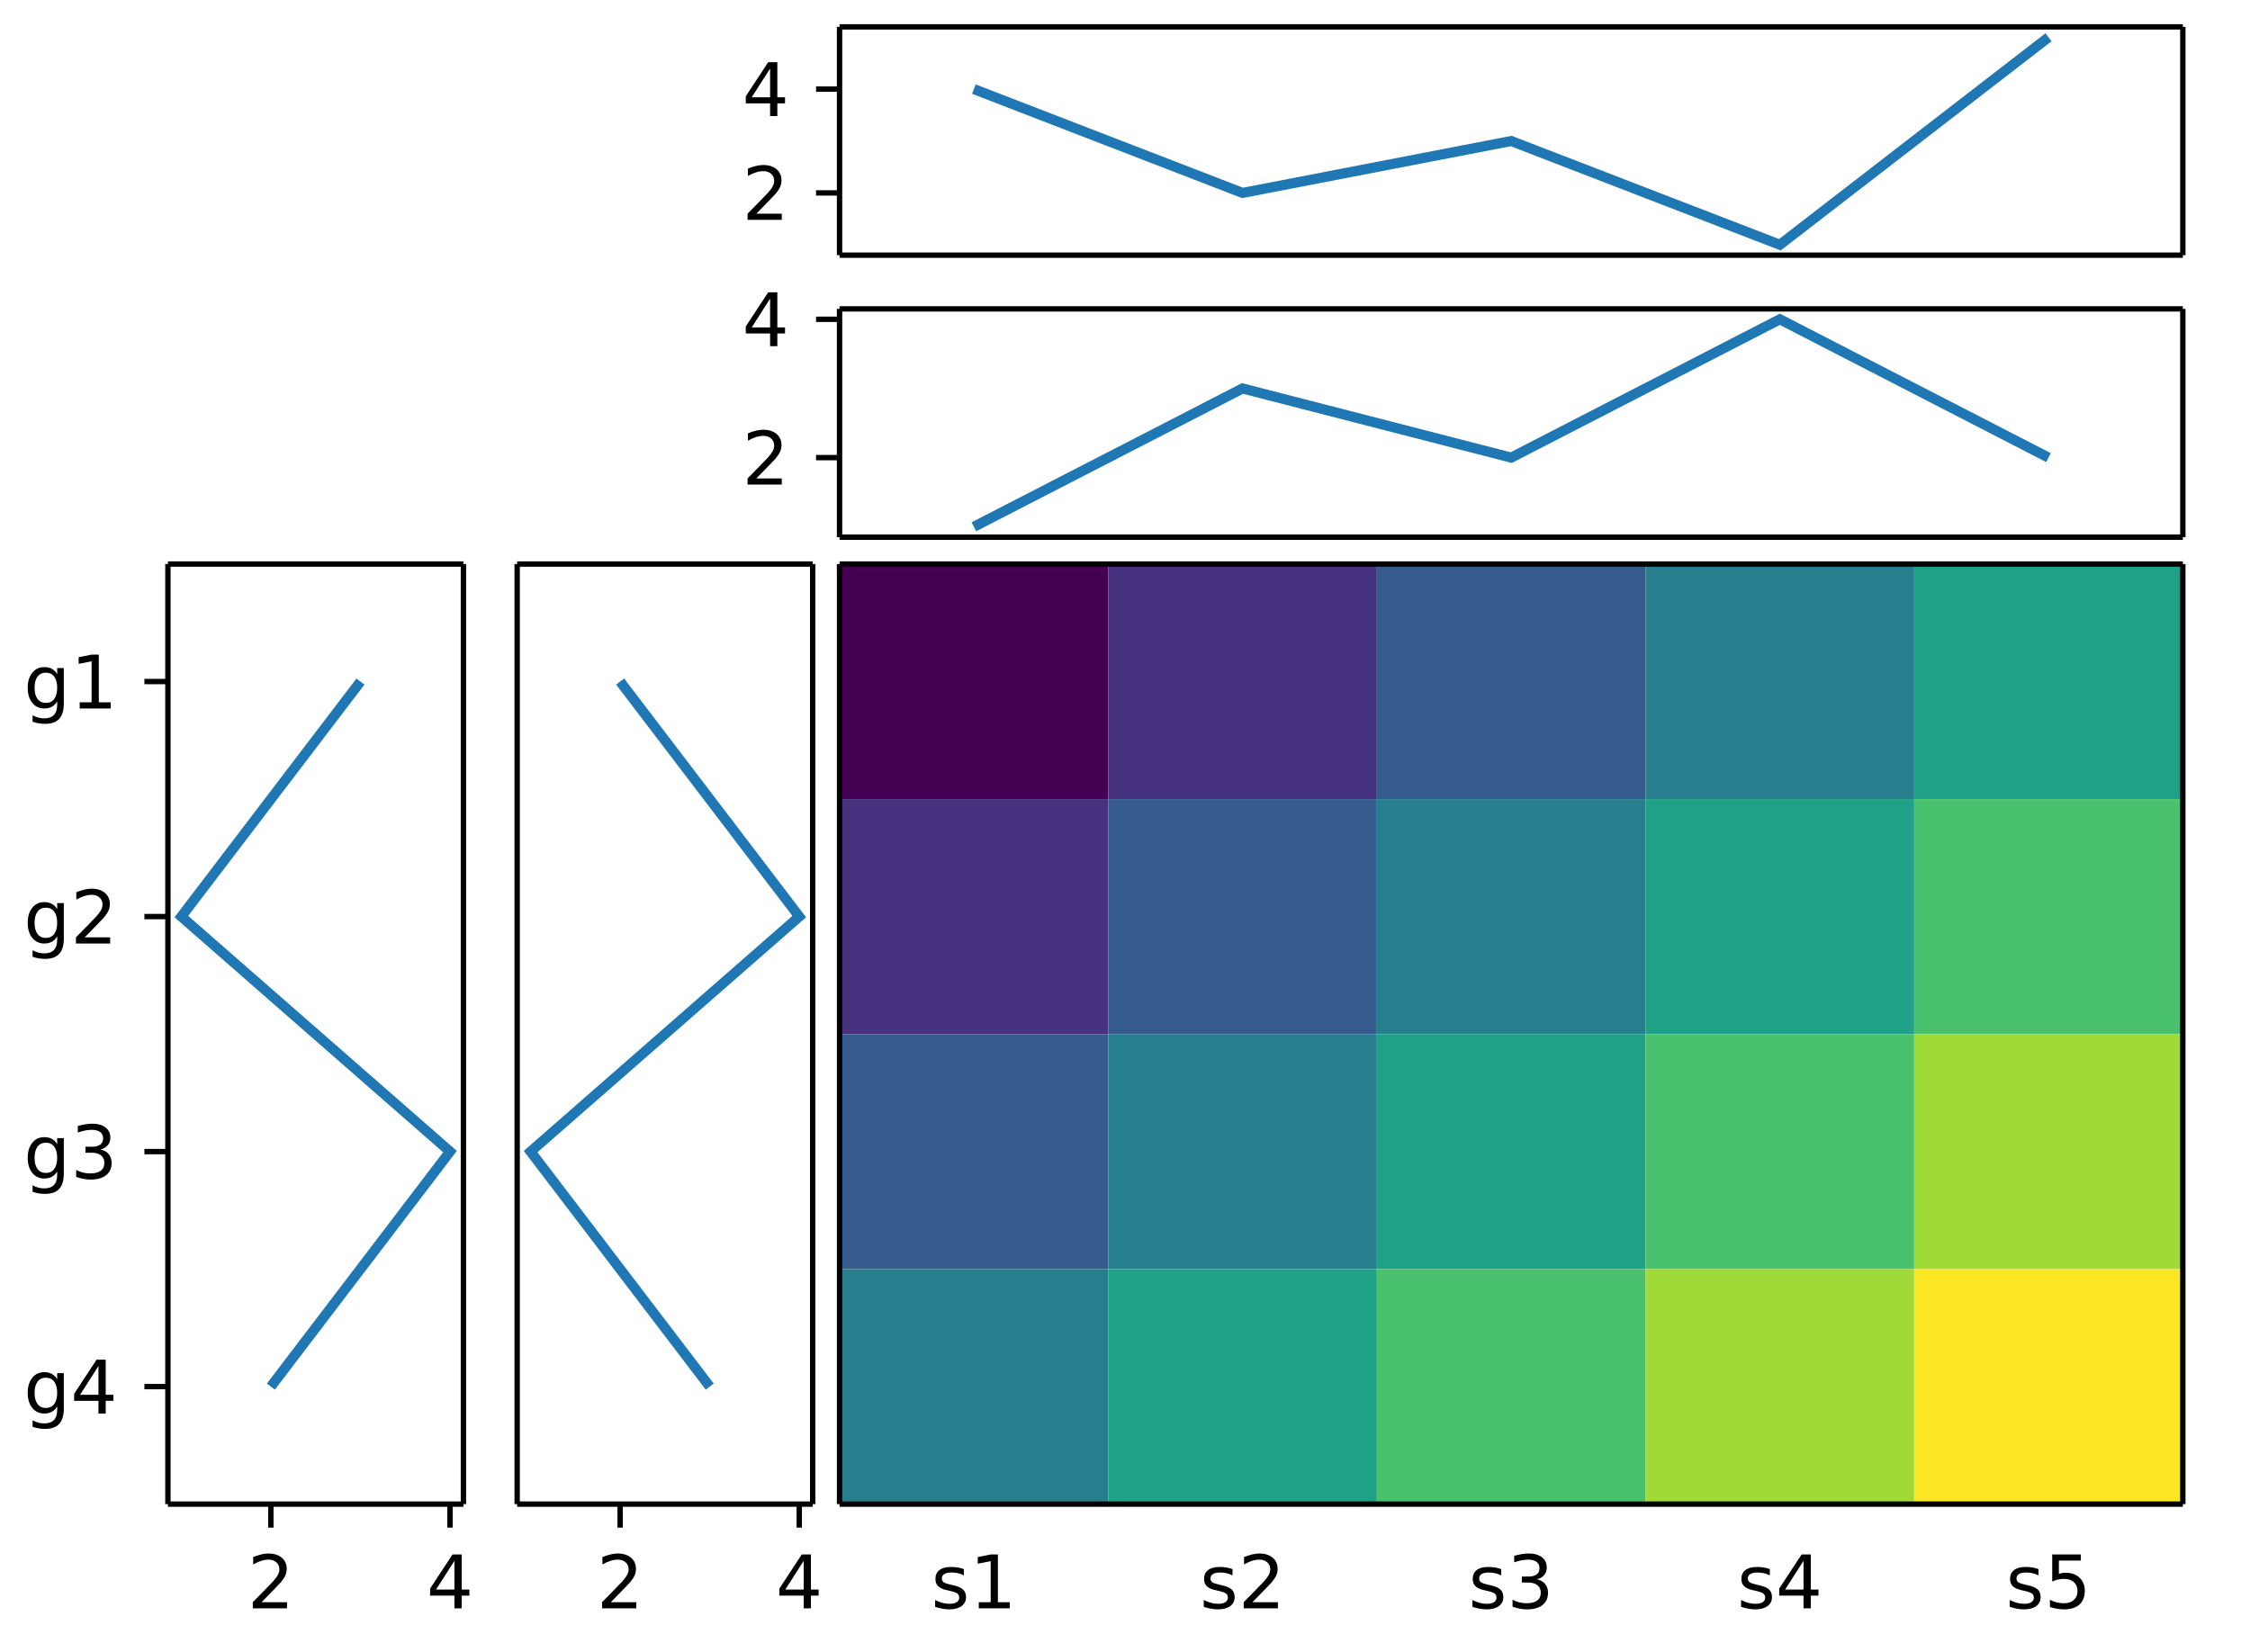
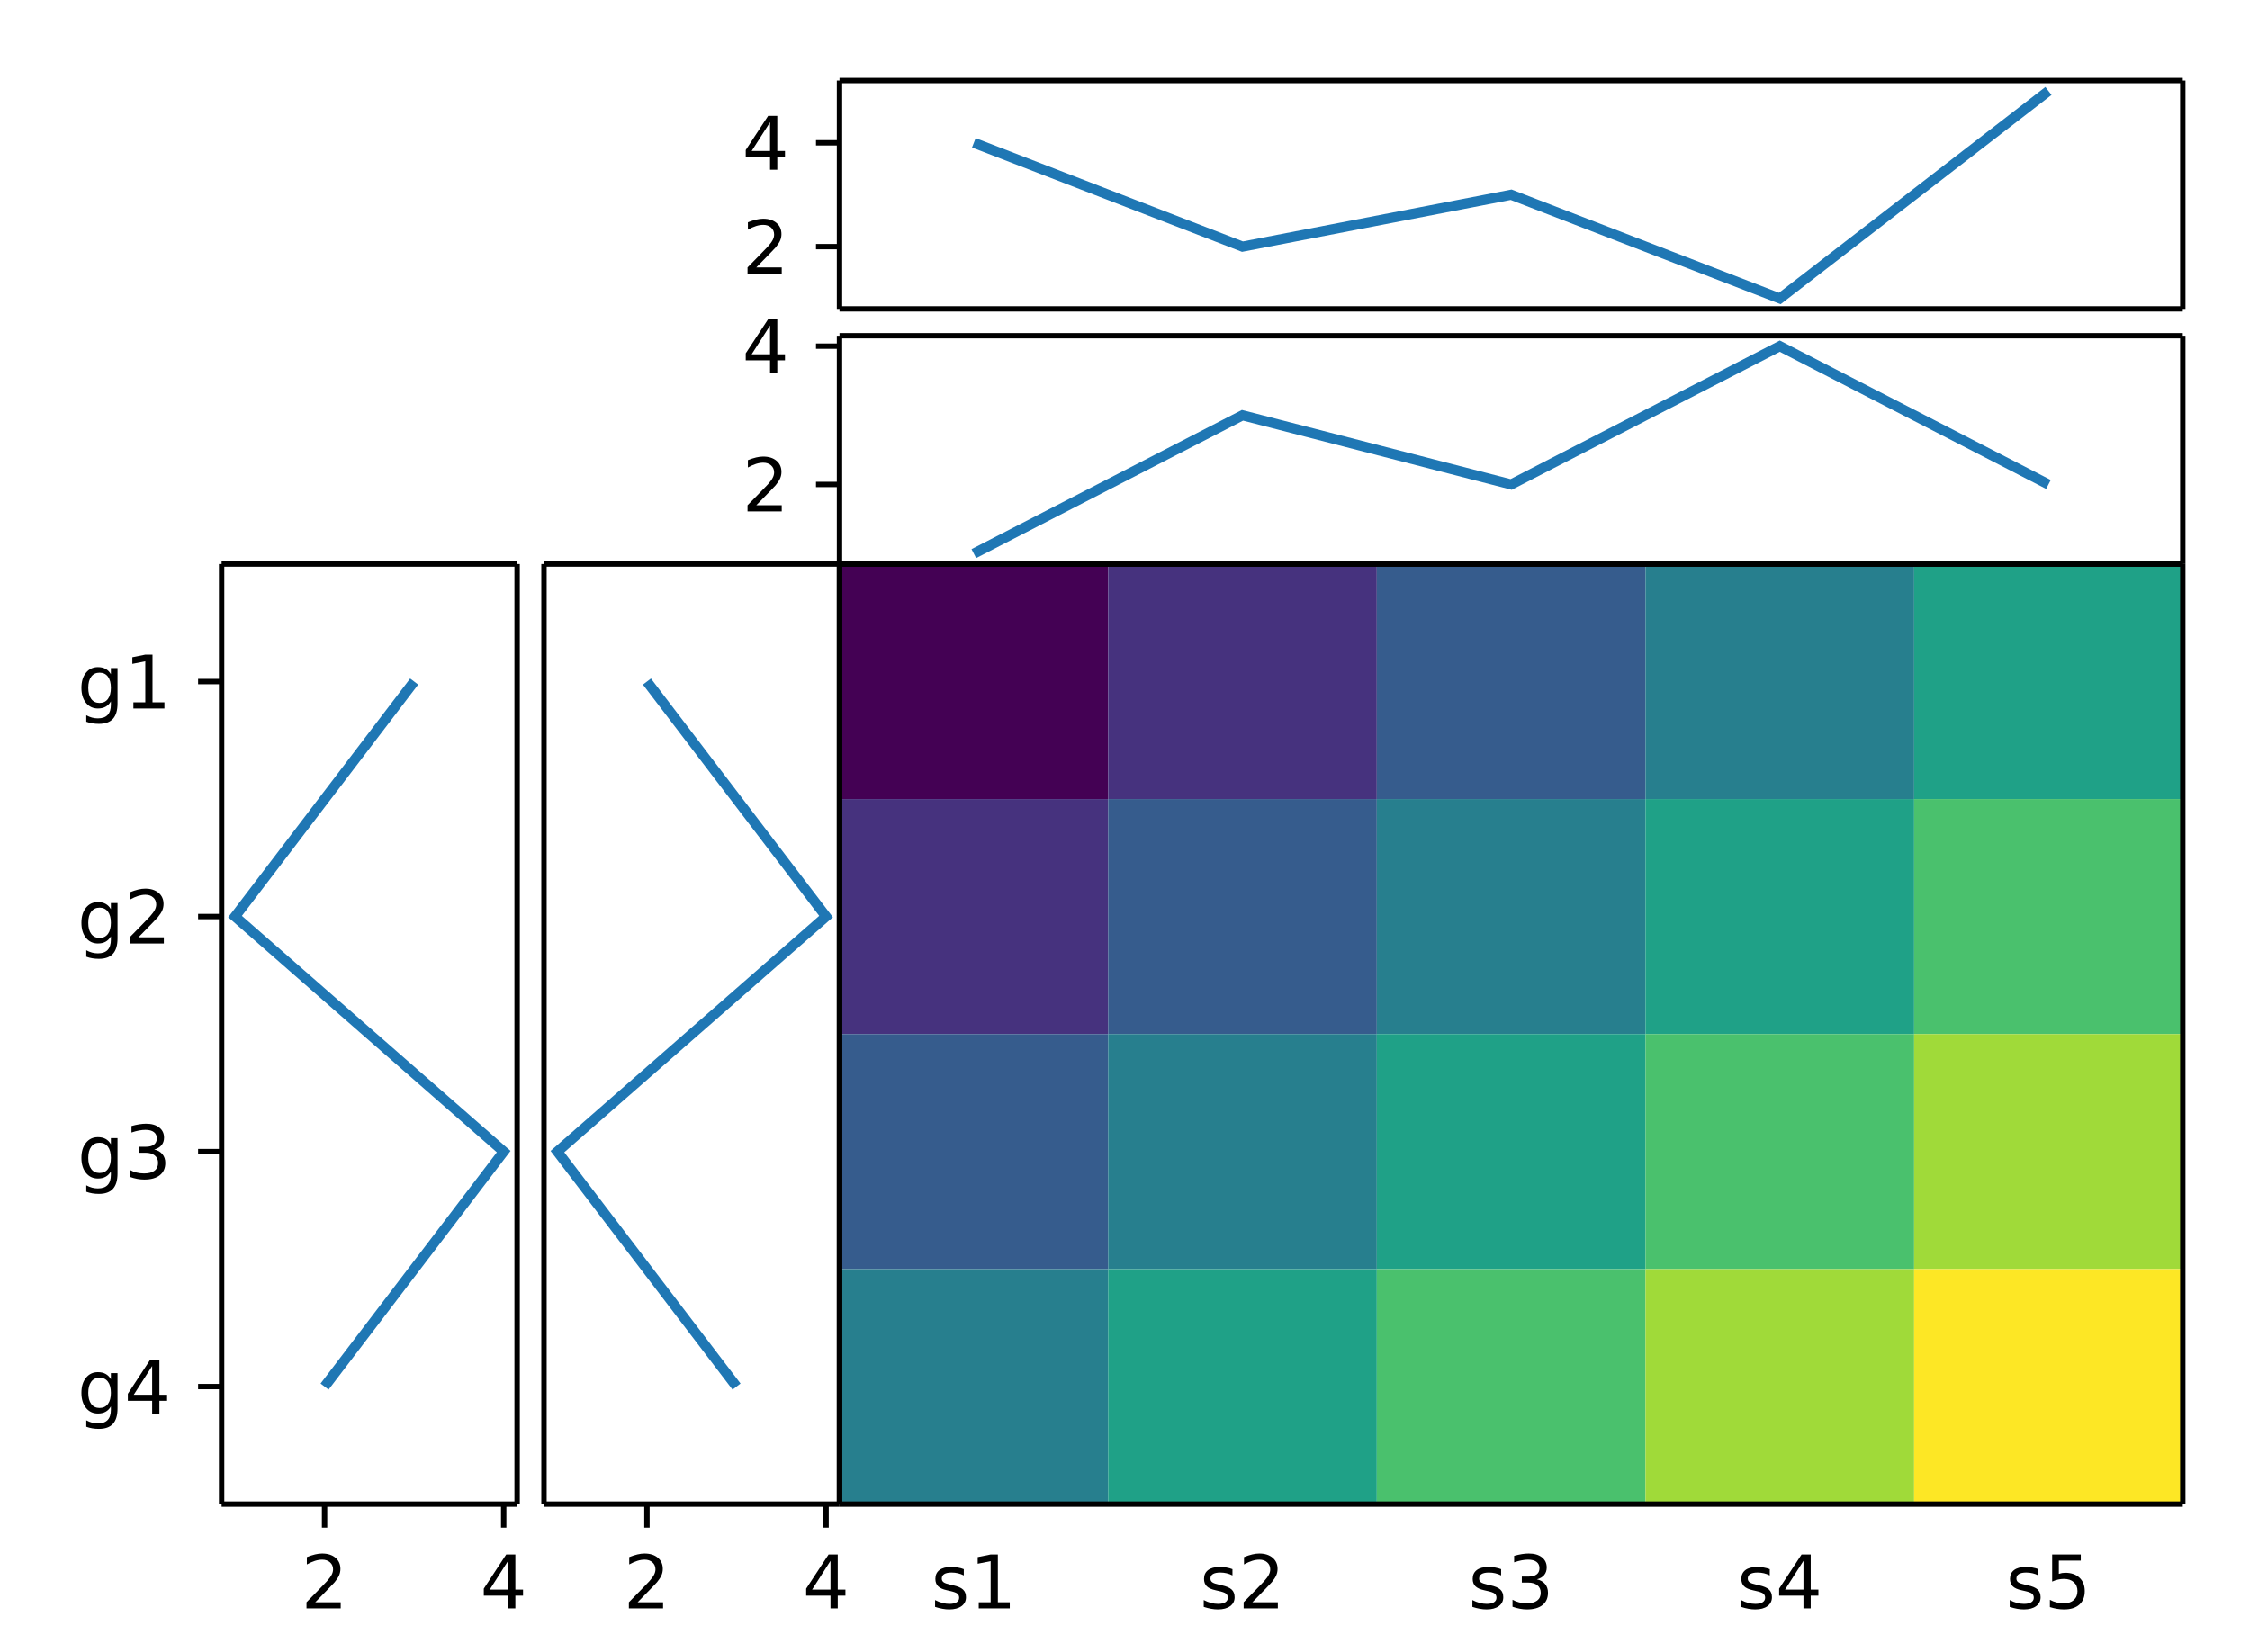
<svg xmlns="http://www.w3.org/2000/svg" width="335" height="246" viewBox="0 0 335 246" font-family="DejaVu Sans, Bitstream Vera Sans, Verdana, Arial, sans-serif" font-size="11" style="background:#fff" data-plotlet-version="0.4.5" data-plotlet-schema="2" data-plotlet-kind="layout">
  <g transform="translate(125.00,84.00)" data-plotlet-kind="panel" data-plotlet-title="annotated heatmap" data-plotlet-xscale="category" data-plotlet-yscale="category" data-plotlet-panel-bbox="121,80,214,163" data-plotlet-data-area="4,4,200,140">
    <svg x="0" y="0" width="200.0" height="140" overflow="hidden">
      <g class="plotlet-artist" data-plotlet-type="heatmap" data-plotlet-index="0" data-plotlet-rows="4" data-plotlet-cols="5" data-plotlet-vmin="0" data-plotlet-vmax="7" data-plotlet-cmap="viridis" data-plotlet-data-encoding="rects">
        <rect x="0.00" y="0.00" width="40.00" height="35.00" fill="rgb(68,1,84)" />
        <rect x="40.00" y="0.00" width="40.00" height="35.00" fill="rgb(70,50,126)" />
        <rect x="80.00" y="0.00" width="40.00" height="35.00" fill="rgb(54,92,141)" />
        <rect x="120.00" y="0.00" width="40.00" height="35.00" fill="rgb(39,127,142)" />
        <rect x="160.00" y="0.00" width="40.00" height="35.00" fill="rgb(31,161,135)" />
        <rect x="0.00" y="35.00" width="40.00" height="35.00" fill="rgb(70,50,126)" />
        <rect x="40.00" y="35.00" width="40.00" height="35.00" fill="rgb(54,92,141)" />
        <rect x="80.00" y="35.00" width="40.00" height="35.00" fill="rgb(39,127,142)" />
        <rect x="120.00" y="35.00" width="40.00" height="35.00" fill="rgb(31,161,135)" />
        <rect x="160.00" y="35.00" width="40.00" height="35.00" fill="rgb(74,193,109)" />
        <rect x="0.00" y="70.00" width="40.00" height="35.00" fill="rgb(54,92,141)" />
        <rect x="40.00" y="70.00" width="40.00" height="35.00" fill="rgb(39,127,142)" />
        <rect x="80.00" y="70.00" width="40.00" height="35.00" fill="rgb(31,161,135)" />
        <rect x="120.00" y="70.00" width="40.00" height="35.00" fill="rgb(74,193,109)" />
        <rect x="160.00" y="70.00" width="40.00" height="35.00" fill="rgb(160,218,57)" />
        <rect x="0.00" y="105.00" width="40.00" height="35.00" fill="rgb(39,127,142)" />
        <rect x="40.00" y="105.00" width="40.00" height="35.00" fill="rgb(31,161,135)" />
        <rect x="80.00" y="105.00" width="40.00" height="35.00" fill="rgb(74,193,109)" />
        <rect x="120.00" y="105.00" width="40.00" height="35.00" fill="rgb(160,218,57)" />
        <rect x="160.00" y="105.00" width="40.00" height="35.00" fill="rgb(253,231,37)" />
      </g>
    </svg>
    <line x1="0" y1="0" x2="200.0" y2="0" stroke="#000000" stroke-width="0.8" />
    <line x1="0" y1="140" x2="200.0" y2="140" stroke="#000000" stroke-width="0.8" />
    <line x1="0" y1="0" x2="0" y2="140" stroke="#000000" stroke-width="0.8" />
    <line x1="200.0" y1="0" x2="200.0" y2="140" stroke="#000000" stroke-width="0.8" />
    <path d="M18.507 149.681V150.615Q18.088 150.4 17.637 150.293Q17.186 150.186 16.702 150.186Q15.966 150.186 15.598 150.411Q15.23 150.637 15.23 151.088Q15.23 151.432 15.494 151.628Q15.757 151.824 16.552 152.001L16.89 152.076Q17.943 152.302 18.386 152.713Q18.829 153.124 18.829 153.859Q18.829 154.697 18.166 155.186Q17.502 155.675 16.342 155.675Q15.859 155.675 15.335 155.581Q14.812 155.487 14.231 155.299V154.278Q14.779 154.563 15.311 154.705Q15.843 154.848 16.364 154.848Q17.062 154.848 17.438 154.609Q17.814 154.37 17.814 153.935Q17.814 153.532 17.543 153.317Q17.271 153.102 16.353 152.903L16.009 152.823Q15.091 152.629 14.683 152.229Q14.274 151.829 14.274 151.131Q14.274 150.282 14.876 149.82Q15.478 149.358 16.584 149.358Q17.132 149.358 17.615 149.439Q18.099 149.52 18.507 149.681ZM20.73 154.606H22.503V148.488L20.575 148.875V147.887L22.492 147.5H23.577V154.606H25.35V155.519H20.73Z" fill="#000" />
    <path d="M58.507 149.681V150.615Q58.088 150.4 57.637 150.293Q57.186 150.186 56.702 150.186Q55.966 150.186 55.598 150.411Q55.23 150.637 55.23 151.088Q55.23 151.432 55.494 151.628Q55.757 151.824 56.552 152.001L56.89 152.076Q57.943 152.302 58.386 152.713Q58.829 153.124 58.829 153.859Q58.829 154.697 58.166 155.186Q57.502 155.675 56.342 155.675Q55.859 155.675 55.335 155.581Q54.812 155.487 54.231 155.299V154.278Q54.779 154.563 55.311 154.705Q55.843 154.848 56.364 154.848Q57.062 154.848 57.438 154.609Q57.814 154.37 57.814 153.935Q57.814 153.532 57.543 153.317Q57.271 153.102 56.353 152.903L56.009 152.823Q55.091 152.629 54.683 152.229Q54.274 151.829 54.274 151.131Q54.274 150.282 54.876 149.82Q55.478 149.358 56.584 149.358Q57.132 149.358 57.615 149.439Q58.099 149.52 58.507 149.681ZM61.477 154.606H65.264V155.519H60.172V154.606Q60.79 153.967 61.856 152.89Q62.922 151.813 63.196 151.501Q63.717 150.916 63.924 150.51Q64.13 150.105 64.13 149.713Q64.13 149.074 63.682 148.671Q63.233 148.268 62.514 148.268Q62.003 148.268 61.437 148.445Q60.87 148.623 60.226 148.982V147.887Q60.881 147.624 61.45 147.489Q62.02 147.355 62.492 147.355Q63.738 147.355 64.479 147.978Q65.221 148.601 65.221 149.643Q65.221 150.137 65.035 150.58Q64.85 151.023 64.361 151.625Q64.227 151.781 63.507 152.525Q62.788 153.269 61.477 154.606Z" fill="#000" />
    <path d="M98.507 149.681V150.615Q98.088 150.4 97.637 150.293Q97.186 150.186 96.702 150.186Q95.966 150.186 95.598 150.411Q95.23 150.637 95.23 151.088Q95.23 151.432 95.494 151.628Q95.757 151.824 96.552 152.001L96.89 152.076Q97.943 152.302 98.386 152.713Q98.829 153.124 98.829 153.859Q98.829 154.697 98.166 155.186Q97.502 155.675 96.342 155.675Q95.859 155.675 95.335 155.581Q94.812 155.487 94.231 155.299V154.278Q94.779 154.563 95.311 154.705Q95.843 154.848 96.364 154.848Q97.062 154.848 97.438 154.609Q97.814 154.37 97.814 153.935Q97.814 153.532 97.543 153.317Q97.271 153.102 96.353 152.903L96.009 152.823Q95.091 152.629 94.683 152.229Q94.274 151.829 94.274 151.131Q94.274 150.282 94.876 149.82Q95.478 149.358 96.584 149.358Q97.132 149.358 97.615 149.439Q98.099 149.52 98.507 149.681ZM103.83 151.195Q104.608 151.362 105.046 151.888Q105.484 152.415 105.484 153.188Q105.484 154.375 104.667 155.025Q103.851 155.675 102.347 155.675Q101.842 155.675 101.308 155.575Q100.773 155.476 100.204 155.277V154.23Q100.655 154.493 101.192 154.627Q101.729 154.762 102.315 154.762Q103.335 154.762 103.87 154.359Q104.404 153.956 104.404 153.188Q104.404 152.479 103.907 152.079Q103.411 151.679 102.524 151.679H101.59V150.787H102.567Q103.368 150.787 103.792 150.468Q104.216 150.148 104.216 149.546Q104.216 148.929 103.779 148.598Q103.341 148.268 102.524 148.268Q102.079 148.268 101.568 148.365Q101.058 148.461 100.446 148.666V147.699Q101.063 147.527 101.603 147.441Q102.143 147.355 102.621 147.355Q103.856 147.355 104.576 147.916Q105.296 148.478 105.296 149.434Q105.296 150.1 104.915 150.559Q104.533 151.018 103.83 151.195Z" fill="#000" />
    <path d="M138.507 149.681V150.615Q138.088 150.4 137.637 150.293Q137.186 150.186 136.702 150.186Q135.966 150.186 135.598 150.411Q135.23 150.637 135.23 151.088Q135.23 151.432 135.494 151.628Q135.757 151.824 136.552 152.001L136.89 152.076Q137.943 152.302 138.386 152.713Q138.829 153.124 138.829 153.859Q138.829 154.697 138.166 155.186Q137.502 155.675 136.342 155.675Q135.859 155.675 135.335 155.581Q134.812 155.487 134.231 155.299V154.278Q134.779 154.563 135.311 154.705Q135.843 154.848 136.364 154.848Q137.062 154.848 137.438 154.609Q137.814 154.37 137.814 153.935Q137.814 153.532 137.543 153.317Q137.271 153.102 136.353 152.903L136.009 152.823Q135.091 152.629 134.683 152.229Q134.274 151.829 134.274 151.131Q134.274 150.282 134.876 149.82Q135.478 149.358 136.584 149.358Q137.132 149.358 137.615 149.439Q138.099 149.52 138.507 149.681ZM143.523 148.445 140.784 152.726H143.523ZM143.239 147.5H144.603V152.726H145.747V153.628H144.603V155.519H143.523V153.628H139.903V152.581Z" fill="#000" />
    <path d="M178.507 149.681V150.615Q178.088 150.4 177.637 150.293Q177.186 150.186 176.702 150.186Q175.966 150.186 175.598 150.411Q175.23 150.637 175.23 151.088Q175.23 151.432 175.494 151.628Q175.757 151.824 176.552 152.001L176.89 152.076Q177.943 152.302 178.386 152.713Q178.829 153.124 178.829 153.859Q178.829 154.697 178.166 155.186Q177.502 155.675 176.342 155.675Q175.859 155.675 175.335 155.581Q174.812 155.487 174.231 155.299V154.278Q174.779 154.563 175.311 154.705Q175.843 154.848 176.364 154.848Q177.062 154.848 177.438 154.609Q177.814 154.37 177.814 153.935Q177.814 153.532 177.543 153.317Q177.271 153.102 176.353 152.903L176.009 152.823Q175.091 152.629 174.683 152.229Q174.274 151.829 174.274 151.131Q174.274 150.282 174.876 149.82Q175.478 149.358 176.584 149.358Q177.132 149.358 177.615 149.439Q178.099 149.52 178.507 149.681ZM180.553 147.5H184.812V148.413H181.547V150.379Q181.783 150.298 182.02 150.258Q182.256 150.218 182.492 150.218Q183.835 150.218 184.619 150.954Q185.403 151.689 185.403 152.946Q185.403 154.241 184.598 154.958Q183.792 155.675 182.326 155.675Q181.821 155.675 181.297 155.589Q180.773 155.503 180.215 155.331V154.241Q180.698 154.504 181.214 154.633Q181.729 154.762 182.304 154.762Q183.233 154.762 183.776 154.273Q184.318 153.784 184.318 152.946Q184.318 152.108 183.776 151.62Q183.233 151.131 182.304 151.131Q181.869 151.131 181.437 151.228Q181.004 151.324 180.553 151.528Z" fill="#000" />
  </g>
-   <g transform="translate(77.00,84.00)" data-plotlet-kind="panel" data-plotlet-xscale="linear" data-plotlet-yscale="category" data-plotlet-xlim="0.85,4.15" data-plotlet-panel-bbox="73,80,52,166" data-plotlet-data-area="4,4,44,140">
+   <g transform="translate(81.00,84.00)" data-plotlet-kind="panel" data-plotlet-xscale="linear" data-plotlet-yscale="category" data-plotlet-xlim="0.85,4.15" data-plotlet-panel-bbox="77,80,52,166" data-plotlet-data-area="4,4,44,140">
    <svg x="0" y="0" width="44" height="140" overflow="hidden">
      <g class="plotlet-artist" data-plotlet-type="line" data-plotlet-index="0" data-plotlet-color="#1f77b4" data-plotlet-n="4" data-plotlet-x-min="1" data-plotlet-x-max="4">
        <path d="M15.33,17.50L42.00,52.50L2.00,87.50L28.67,122.50" fill="none" stroke="#1f77b4" stroke-width="1.5" />
      </g>
    </svg>
    <line x1="0" y1="0" x2="44" y2="0" stroke="#000000" stroke-width="0.8" />
    <line x1="0" y1="140" x2="44" y2="140" stroke="#000000" stroke-width="0.8" />
    <line x1="0" y1="0" x2="0" y2="140" stroke="#000000" stroke-width="0.8" />
    <line x1="44" y1="0" x2="44" y2="140" stroke="#000000" stroke-width="0.8" />
    <line x1="15.33" x2="15.33" y1="140" y2="143.5" stroke="#000000" stroke-width="0.8" />
    <path d="M13.945 154.606H17.732V155.519H12.64V154.606Q13.257 153.967 14.324 152.89Q15.39 151.813 15.664 151.501Q16.185 150.916 16.391 150.51Q16.598 150.105 16.598 149.713Q16.598 149.074 16.15 148.671Q15.701 148.268 14.982 148.268Q14.471 148.268 13.905 148.445Q13.338 148.623 12.693 148.982V147.887Q13.349 147.624 13.918 147.489Q14.487 147.355 14.96 147.355Q16.206 147.355 16.947 147.978Q17.689 148.601 17.689 149.643Q17.689 150.137 17.503 150.58Q17.318 151.023 16.829 151.625Q16.695 151.781 15.975 152.525Q15.255 153.269 13.945 154.606Z" fill="#000" />
    <line x1="42.00" x2="42.00" y1="140" y2="143.5" stroke="#000000" stroke-width="0.8" />
    <path d="M42.658 148.445 39.919 152.726H42.658ZM42.373 147.5H43.738V152.726H44.882V153.628H43.738V155.519H42.658V153.628H39.038V152.581Z" fill="#000" />
  </g>
-   <g transform="translate(25.00,84.00)" data-plotlet-kind="panel" data-plotlet-xscale="linear" data-plotlet-yscale="category" data-plotlet-xlim="0.85,4.15" data-plotlet-panel-bbox="0,80,73,166" data-plotlet-data-area="25,4,44,140">
+   <g transform="translate(33.00,84.00)" data-plotlet-kind="panel" data-plotlet-xscale="linear" data-plotlet-yscale="category" data-plotlet-xlim="0.85,4.15" data-plotlet-panel-bbox="8,80,73,166" data-plotlet-data-area="25,4,44,140">
    <svg x="0" y="0" width="44" height="140" overflow="hidden">
      <g class="plotlet-artist" data-plotlet-type="line" data-plotlet-index="0" data-plotlet-color="#1f77b4" data-plotlet-n="4" data-plotlet-x-min="1" data-plotlet-x-max="4">
        <path d="M28.67,17.50L2.00,52.50L42.00,87.50L15.33,122.50" fill="none" stroke="#1f77b4" stroke-width="1.5" />
      </g>
    </svg>
    <line x1="0" y1="0" x2="44" y2="0" stroke="#000000" stroke-width="0.8" />
    <line x1="0" y1="140" x2="44" y2="140" stroke="#000000" stroke-width="0.8" />
    <line x1="0" y1="0" x2="0" y2="140" stroke="#000000" stroke-width="0.8" />
    <line x1="44" y1="0" x2="44" y2="140" stroke="#000000" stroke-width="0.8" />
    <line x1="15.33" x2="15.33" y1="140" y2="143.5" stroke="#000000" stroke-width="0.8" />
    <path d="M13.945 154.606H17.732V155.519H12.64V154.606Q13.257 153.967 14.324 152.89Q15.39 151.813 15.664 151.501Q16.185 150.916 16.391 150.51Q16.598 150.105 16.598 149.713Q16.598 149.074 16.15 148.671Q15.701 148.268 14.982 148.268Q14.471 148.268 13.905 148.445Q13.338 148.623 12.693 148.982V147.887Q13.349 147.624 13.918 147.489Q14.487 147.355 14.96 147.355Q16.206 147.355 16.947 147.978Q17.689 148.601 17.689 149.643Q17.689 150.137 17.503 150.58Q17.318 151.023 16.829 151.625Q16.695 151.781 15.975 152.525Q15.255 153.269 13.945 154.606Z" fill="#000" />
    <line x1="42.00" x2="42.00" y1="140" y2="143.5" stroke="#000000" stroke-width="0.8" />
    <path d="M42.658 148.445 39.919 152.726H42.658ZM42.373 147.5H43.738V152.726H44.882V153.628H43.738V155.519H42.658V153.628H39.038V152.581Z" fill="#000" />
    <line x1="0" x2="-3.5" y1="17.50" y2="17.50" stroke="#000000" stroke-width="0.8" />
    <path d="M-16.486 18.432Q-16.486 17.358 -16.929 16.767Q-17.372 16.176 -18.172 16.176Q-18.967 16.176 -19.41 16.767Q-19.854 17.358 -19.854 18.432Q-19.854 19.501 -19.41 20.092Q-18.967 20.682 -18.172 20.682Q-17.372 20.682 -16.929 20.092Q-16.486 19.501 -16.486 18.432ZM-15.498 20.763Q-15.498 22.299 -16.18 23.048Q-16.862 23.798 -18.269 23.798Q-18.79 23.798 -19.252 23.72Q-19.714 23.642 -20.149 23.481V22.519Q-19.714 22.756 -19.29 22.868Q-18.865 22.981 -18.425 22.981Q-17.453 22.981 -16.969 22.474Q-16.486 21.966 -16.486 20.94V20.451Q-16.792 20.983 -17.27 21.246Q-17.748 21.51 -18.414 21.51Q-19.521 21.51 -20.197 20.666Q-20.874 19.823 -20.874 18.432Q-20.874 17.035 -20.197 16.192Q-19.521 15.349 -18.414 15.349Q-17.748 15.349 -17.27 15.612Q-16.792 15.875 -16.486 16.407V15.494H-15.498ZM-13.134 20.596H-11.362V14.479L-13.29 14.865V13.877L-11.373 13.49H-10.288V20.596H-8.515V21.51H-13.134Z" fill="#000" />
    <line x1="0" x2="-3.5" y1="52.50" y2="52.50" stroke="#000000" stroke-width="0.8" />
    <path d="M-16.486 53.432Q-16.486 52.358 -16.929 51.767Q-17.372 51.176 -18.172 51.176Q-18.967 51.176 -19.41 51.767Q-19.854 52.358 -19.854 53.432Q-19.854 54.501 -19.41 55.092Q-18.967 55.682 -18.172 55.682Q-17.372 55.682 -16.929 55.092Q-16.486 54.501 -16.486 53.432ZM-15.498 55.763Q-15.498 57.299 -16.18 58.048Q-16.862 58.798 -18.269 58.798Q-18.79 58.798 -19.252 58.72Q-19.714 58.642 -20.149 58.481V57.519Q-19.714 57.756 -19.29 57.868Q-18.865 57.981 -18.425 57.981Q-17.453 57.981 -16.969 57.474Q-16.486 56.966 -16.486 55.94V55.451Q-16.792 55.983 -17.27 56.246Q-17.748 56.51 -18.414 56.51Q-19.521 56.51 -20.197 55.666Q-20.874 54.823 -20.874 53.432Q-20.874 52.035 -20.197 51.192Q-19.521 50.349 -18.414 50.349Q-17.748 50.349 -17.27 50.612Q-16.792 50.875 -16.486 51.407V50.494H-15.498ZM-12.388 55.596H-8.601V56.51H-13.693V55.596Q-13.075 54.957 -12.009 53.88Q-10.943 52.803 -10.669 52.492Q-10.148 51.906 -9.941 51.501Q-9.734 51.095 -9.734 50.703Q-9.734 50.064 -10.183 49.661Q-10.631 49.259 -11.351 49.259Q-11.861 49.259 -12.428 49.436Q-12.995 49.613 -13.639 49.973V48.877Q-12.984 48.614 -12.415 48.48Q-11.845 48.345 -11.373 48.345Q-10.126 48.345 -9.385 48.969Q-8.644 49.592 -8.644 50.634Q-8.644 51.128 -8.829 51.571Q-9.015 52.014 -9.503 52.615Q-9.638 52.771 -10.357 53.515Q-11.077 54.259 -12.388 55.596Z" fill="#000" />
    <line x1="0" x2="-3.5" y1="87.50" y2="87.50" stroke="#000000" stroke-width="0.8" />
    <path d="M-16.486 88.432Q-16.486 87.358 -16.929 86.767Q-17.372 86.176 -18.172 86.176Q-18.967 86.176 -19.41 86.767Q-19.854 87.358 -19.854 88.432Q-19.854 89.501 -19.41 90.092Q-18.967 90.682 -18.172 90.682Q-17.372 90.682 -16.929 90.092Q-16.486 89.501 -16.486 88.432ZM-15.498 90.763Q-15.498 92.299 -16.18 93.048Q-16.862 93.798 -18.269 93.798Q-18.79 93.798 -19.252 93.72Q-19.714 93.642 -20.149 93.481V92.519Q-19.714 92.756 -19.29 92.868Q-18.865 92.981 -18.425 92.981Q-17.453 92.981 -16.969 92.474Q-16.486 91.966 -16.486 90.94V90.451Q-16.792 90.983 -17.27 91.246Q-17.748 91.51 -18.414 91.51Q-19.521 91.51 -20.197 90.666Q-20.874 89.823 -20.874 88.432Q-20.874 87.035 -20.197 86.192Q-19.521 85.349 -18.414 85.349Q-17.748 85.349 -17.27 85.612Q-16.792 85.875 -16.486 86.407V85.494H-15.498ZM-10.035 87.186Q-9.256 87.352 -8.819 87.879Q-8.381 88.405 -8.381 89.178Q-8.381 90.365 -9.197 91.015Q-10.014 91.665 -11.518 91.665Q-12.022 91.665 -12.557 91.566Q-13.091 91.467 -13.661 91.268V90.22Q-13.209 90.484 -12.672 90.618Q-12.135 90.752 -11.55 90.752Q-10.529 90.752 -9.995 90.349Q-9.46 89.947 -9.46 89.178Q-9.46 88.469 -9.957 88.069Q-10.454 87.669 -11.34 87.669H-12.275V86.778H-11.297Q-10.497 86.778 -10.073 86.458Q-9.648 86.138 -9.648 85.537Q-9.648 84.919 -10.086 84.589Q-10.524 84.259 -11.34 84.259Q-11.786 84.259 -12.296 84.355Q-12.807 84.452 -13.419 84.656V83.689Q-12.801 83.517 -12.261 83.431Q-11.722 83.345 -11.244 83.345Q-10.008 83.345 -9.289 83.907Q-8.569 84.468 -8.569 85.424Q-8.569 86.09 -8.95 86.549Q-9.332 87.009 -10.035 87.186Z" fill="#000" />
    <line x1="0" x2="-3.5" y1="122.50" y2="122.50" stroke="#000000" stroke-width="0.8" />
    <path d="M-16.486 123.432Q-16.486 122.358 -16.929 121.767Q-17.372 121.176 -18.172 121.176Q-18.967 121.176 -19.41 121.767Q-19.854 122.358 -19.854 123.432Q-19.854 124.501 -19.41 125.092Q-18.967 125.682 -18.172 125.682Q-17.372 125.682 -16.929 125.092Q-16.486 124.501 -16.486 123.432ZM-15.498 125.763Q-15.498 127.299 -16.18 128.048Q-16.862 128.798 -18.269 128.798Q-18.79 128.798 -19.252 128.72Q-19.714 128.642 -20.149 128.481V127.519Q-19.714 127.756 -19.29 127.868Q-18.865 127.981 -18.425 127.981Q-17.453 127.981 -16.969 127.474Q-16.486 126.966 -16.486 125.94V125.451Q-16.792 125.983 -17.27 126.246Q-17.748 126.51 -18.414 126.51Q-19.521 126.51 -20.197 125.666Q-20.874 124.823 -20.874 123.432Q-20.874 122.035 -20.197 121.192Q-19.521 120.349 -18.414 120.349Q-17.748 120.349 -17.27 120.612Q-16.792 120.875 -16.486 121.407V120.494H-15.498ZM-10.341 119.436 -13.081 123.717H-10.341ZM-10.626 118.49H-9.262V123.717H-8.118V124.619H-9.262V126.51H-10.341V124.619H-13.961V123.572Z" fill="#000" />
  </g>
-   <g transform="translate(125.00,46.00)" data-plotlet-kind="panel" data-plotlet-xscale="category" data-plotlet-yscale="linear" data-plotlet-ylim="0.85,4.15" data-plotlet-panel-bbox="107,42,222,42" data-plotlet-data-area="18,4,200,34">
+   <g transform="translate(125.00,50.00)" data-plotlet-kind="panel" data-plotlet-xscale="category" data-plotlet-yscale="linear" data-plotlet-ylim="0.85,4.15" data-plotlet-panel-bbox="107,46,222,42" data-plotlet-data-area="18,4,200,34">
    <svg x="0" y="0" width="200" height="34" overflow="hidden">
      <g class="plotlet-artist" data-plotlet-type="line" data-plotlet-index="0" data-plotlet-color="#1f77b4" data-plotlet-n="5" data-plotlet-y-min="1" data-plotlet-y-max="4">
        <path d="M20.00,32.45L60.00,11.85L100.00,22.15L140.00,1.55L180.00,22.15" fill="none" stroke="#1f77b4" stroke-width="1.5" />
      </g>
    </svg>
    <line x1="0" y1="0" x2="200" y2="0" stroke="#000000" stroke-width="0.8" />
    <line x1="0" y1="34" x2="200" y2="34" stroke="#000000" stroke-width="0.8" />
    <line x1="0" y1="0" x2="0" y2="34" stroke="#000000" stroke-width="0.8" />
    <line x1="200" y1="0" x2="200" y2="34" stroke="#000000" stroke-width="0.8" />
    <line x1="0" x2="-3.5" y1="22.15" y2="22.15" stroke="#000000" stroke-width="0.8" />
    <path d="M-12.388 25.248H-8.601V26.161H-13.693V25.248Q-13.075 24.609 -12.009 23.532Q-10.943 22.455 -10.669 22.143Q-10.148 21.558 -9.941 21.152Q-9.734 20.747 -9.734 20.355Q-9.734 19.716 -10.183 19.313Q-10.631 18.91 -11.351 18.91Q-11.861 18.91 -12.428 19.087Q-12.995 19.265 -13.639 19.624V18.529Q-12.984 18.266 -12.415 18.131Q-11.845 17.997 -11.373 17.997Q-10.126 17.997 -9.385 18.62Q-8.644 19.243 -8.644 20.285Q-8.644 20.779 -8.829 21.222Q-9.015 21.665 -9.503 22.267Q-9.638 22.423 -10.357 23.167Q-11.077 23.911 -12.388 25.248Z" fill="#000" />
    <line x1="0" x2="-3.5" y1="1.55" y2="1.55" stroke="#000000" stroke-width="0.8" />
    <path d="M-10.341 -1.519 -13.081 2.762H-10.341ZM-10.626 -2.464H-9.262V2.762H-8.118V3.664H-9.262V5.555H-10.341V3.664H-13.961V2.617Z" fill="#000" />
  </g>
-   <g transform="translate(125.00,4.00)" data-plotlet-kind="panel" data-plotlet-xscale="category" data-plotlet-yscale="linear" data-plotlet-ylim="0.8,5.2" data-plotlet-panel-bbox="107,0,222,42" data-plotlet-data-area="18,4,200,34">
+   <g transform="translate(125.00,12.00)" data-plotlet-kind="panel" data-plotlet-xscale="category" data-plotlet-yscale="linear" data-plotlet-ylim="0.8,5.2" data-plotlet-panel-bbox="107,8,222,42" data-plotlet-data-area="18,4,200,34">
    <svg x="0" y="0" width="200" height="34" overflow="hidden">
      <g class="plotlet-artist" data-plotlet-type="line" data-plotlet-index="0" data-plotlet-color="#1f77b4" data-plotlet-n="5" data-plotlet-y-min="1" data-plotlet-y-max="5">
        <path d="M20.00,9.27L60.00,24.73L100.00,17.00L140.00,32.45L180.00,1.55" fill="none" stroke="#1f77b4" stroke-width="1.5" />
      </g>
    </svg>
    <line x1="0" y1="0" x2="200" y2="0" stroke="#000000" stroke-width="0.8" />
    <line x1="0" y1="34" x2="200" y2="34" stroke="#000000" stroke-width="0.8" />
    <line x1="0" y1="0" x2="0" y2="34" stroke="#000000" stroke-width="0.8" />
    <line x1="200" y1="0" x2="200" y2="34" stroke="#000000" stroke-width="0.8" />
    <line x1="0" x2="-3.5" y1="24.73" y2="24.73" stroke="#000000" stroke-width="0.8" />
    <path d="M-12.388 27.824H-8.601V28.737H-13.693V27.824Q-13.075 27.185 -12.009 26.108Q-10.943 25.031 -10.669 24.719Q-10.148 24.134 -9.941 23.728Q-9.734 23.323 -9.734 22.931Q-9.734 22.291 -10.183 21.889Q-10.631 21.486 -11.351 21.486Q-11.861 21.486 -12.428 21.663Q-12.995 21.84 -13.639 22.2V21.104Q-12.984 20.841 -12.415 20.707Q-11.845 20.573 -11.373 20.573Q-10.126 20.573 -9.385 21.196Q-8.644 21.819 -8.644 22.861Q-8.644 23.355 -8.829 23.798Q-9.015 24.241 -9.503 24.843Q-9.638 24.999 -10.357 25.742Q-11.077 26.486 -12.388 27.824Z" fill="#000" />
    <line x1="0" x2="-3.5" y1="9.27" y2="9.27" stroke="#000000" stroke-width="0.8" />
    <path d="M-10.341 6.209 -13.081 10.489H-10.341ZM-10.626 5.263H-9.262V10.489H-8.118V11.392H-9.262V13.282H-10.341V11.392H-13.961V10.344Z" fill="#000" />
  </g>
</svg>
